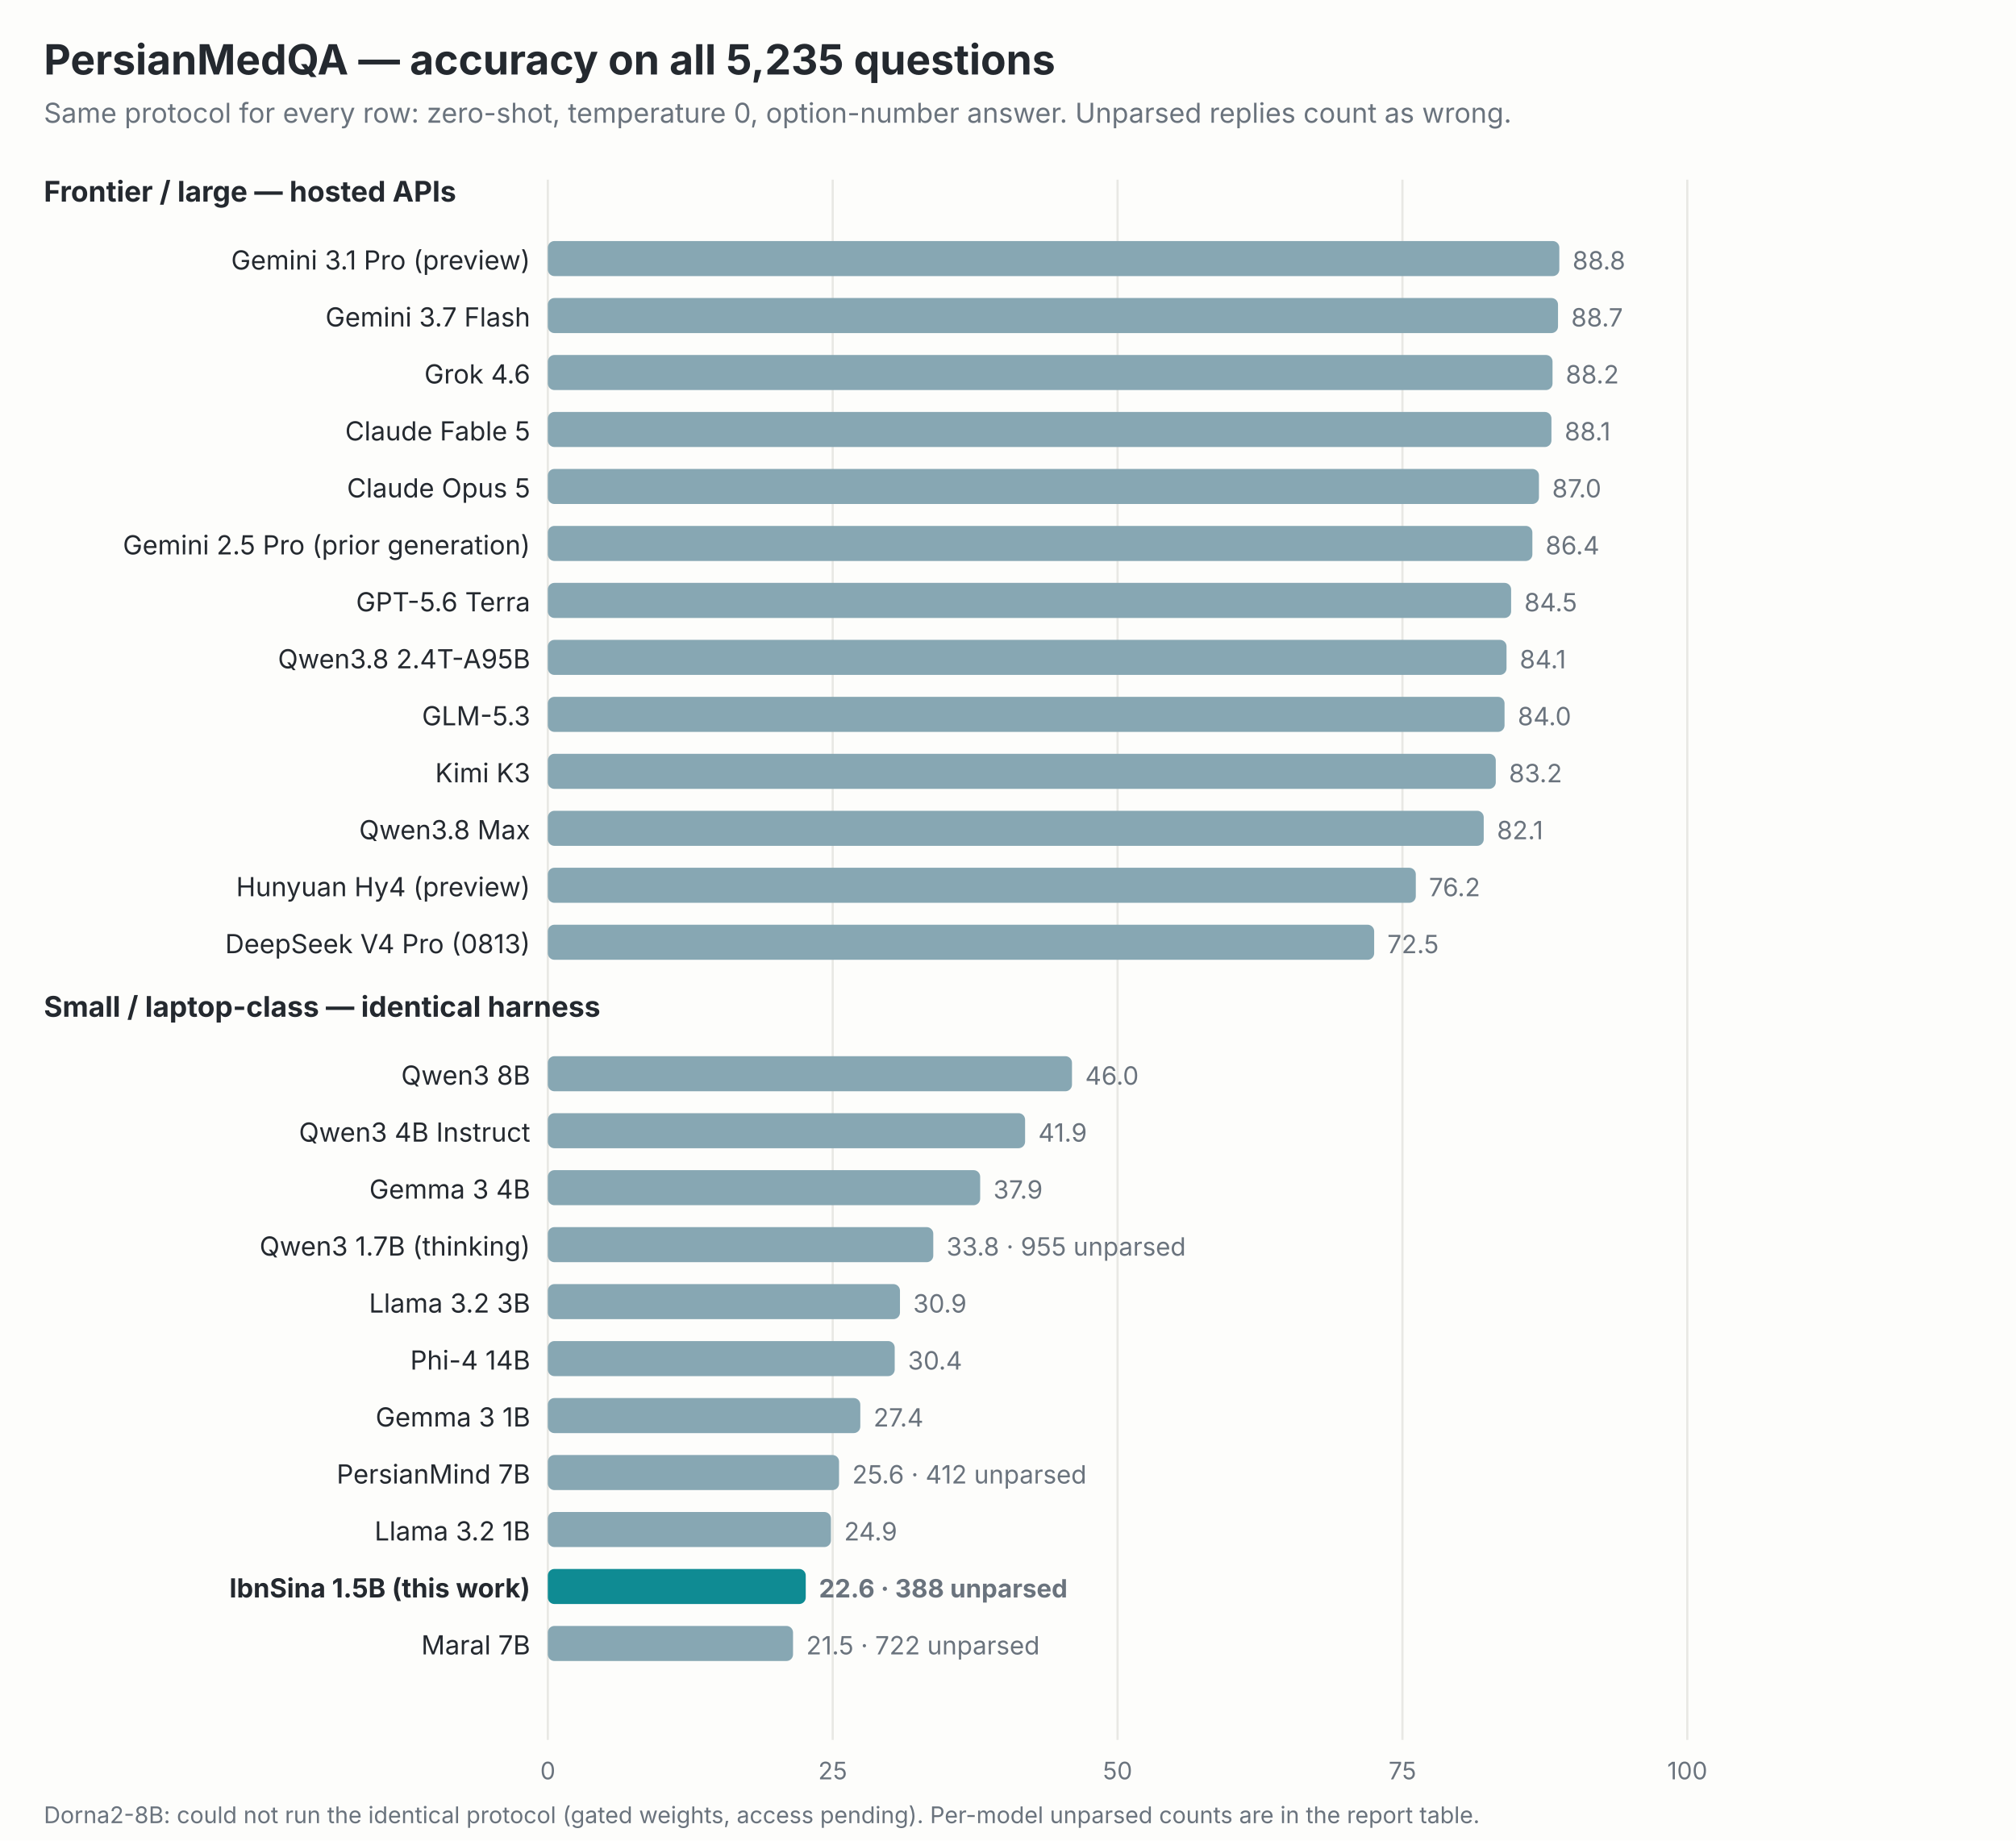
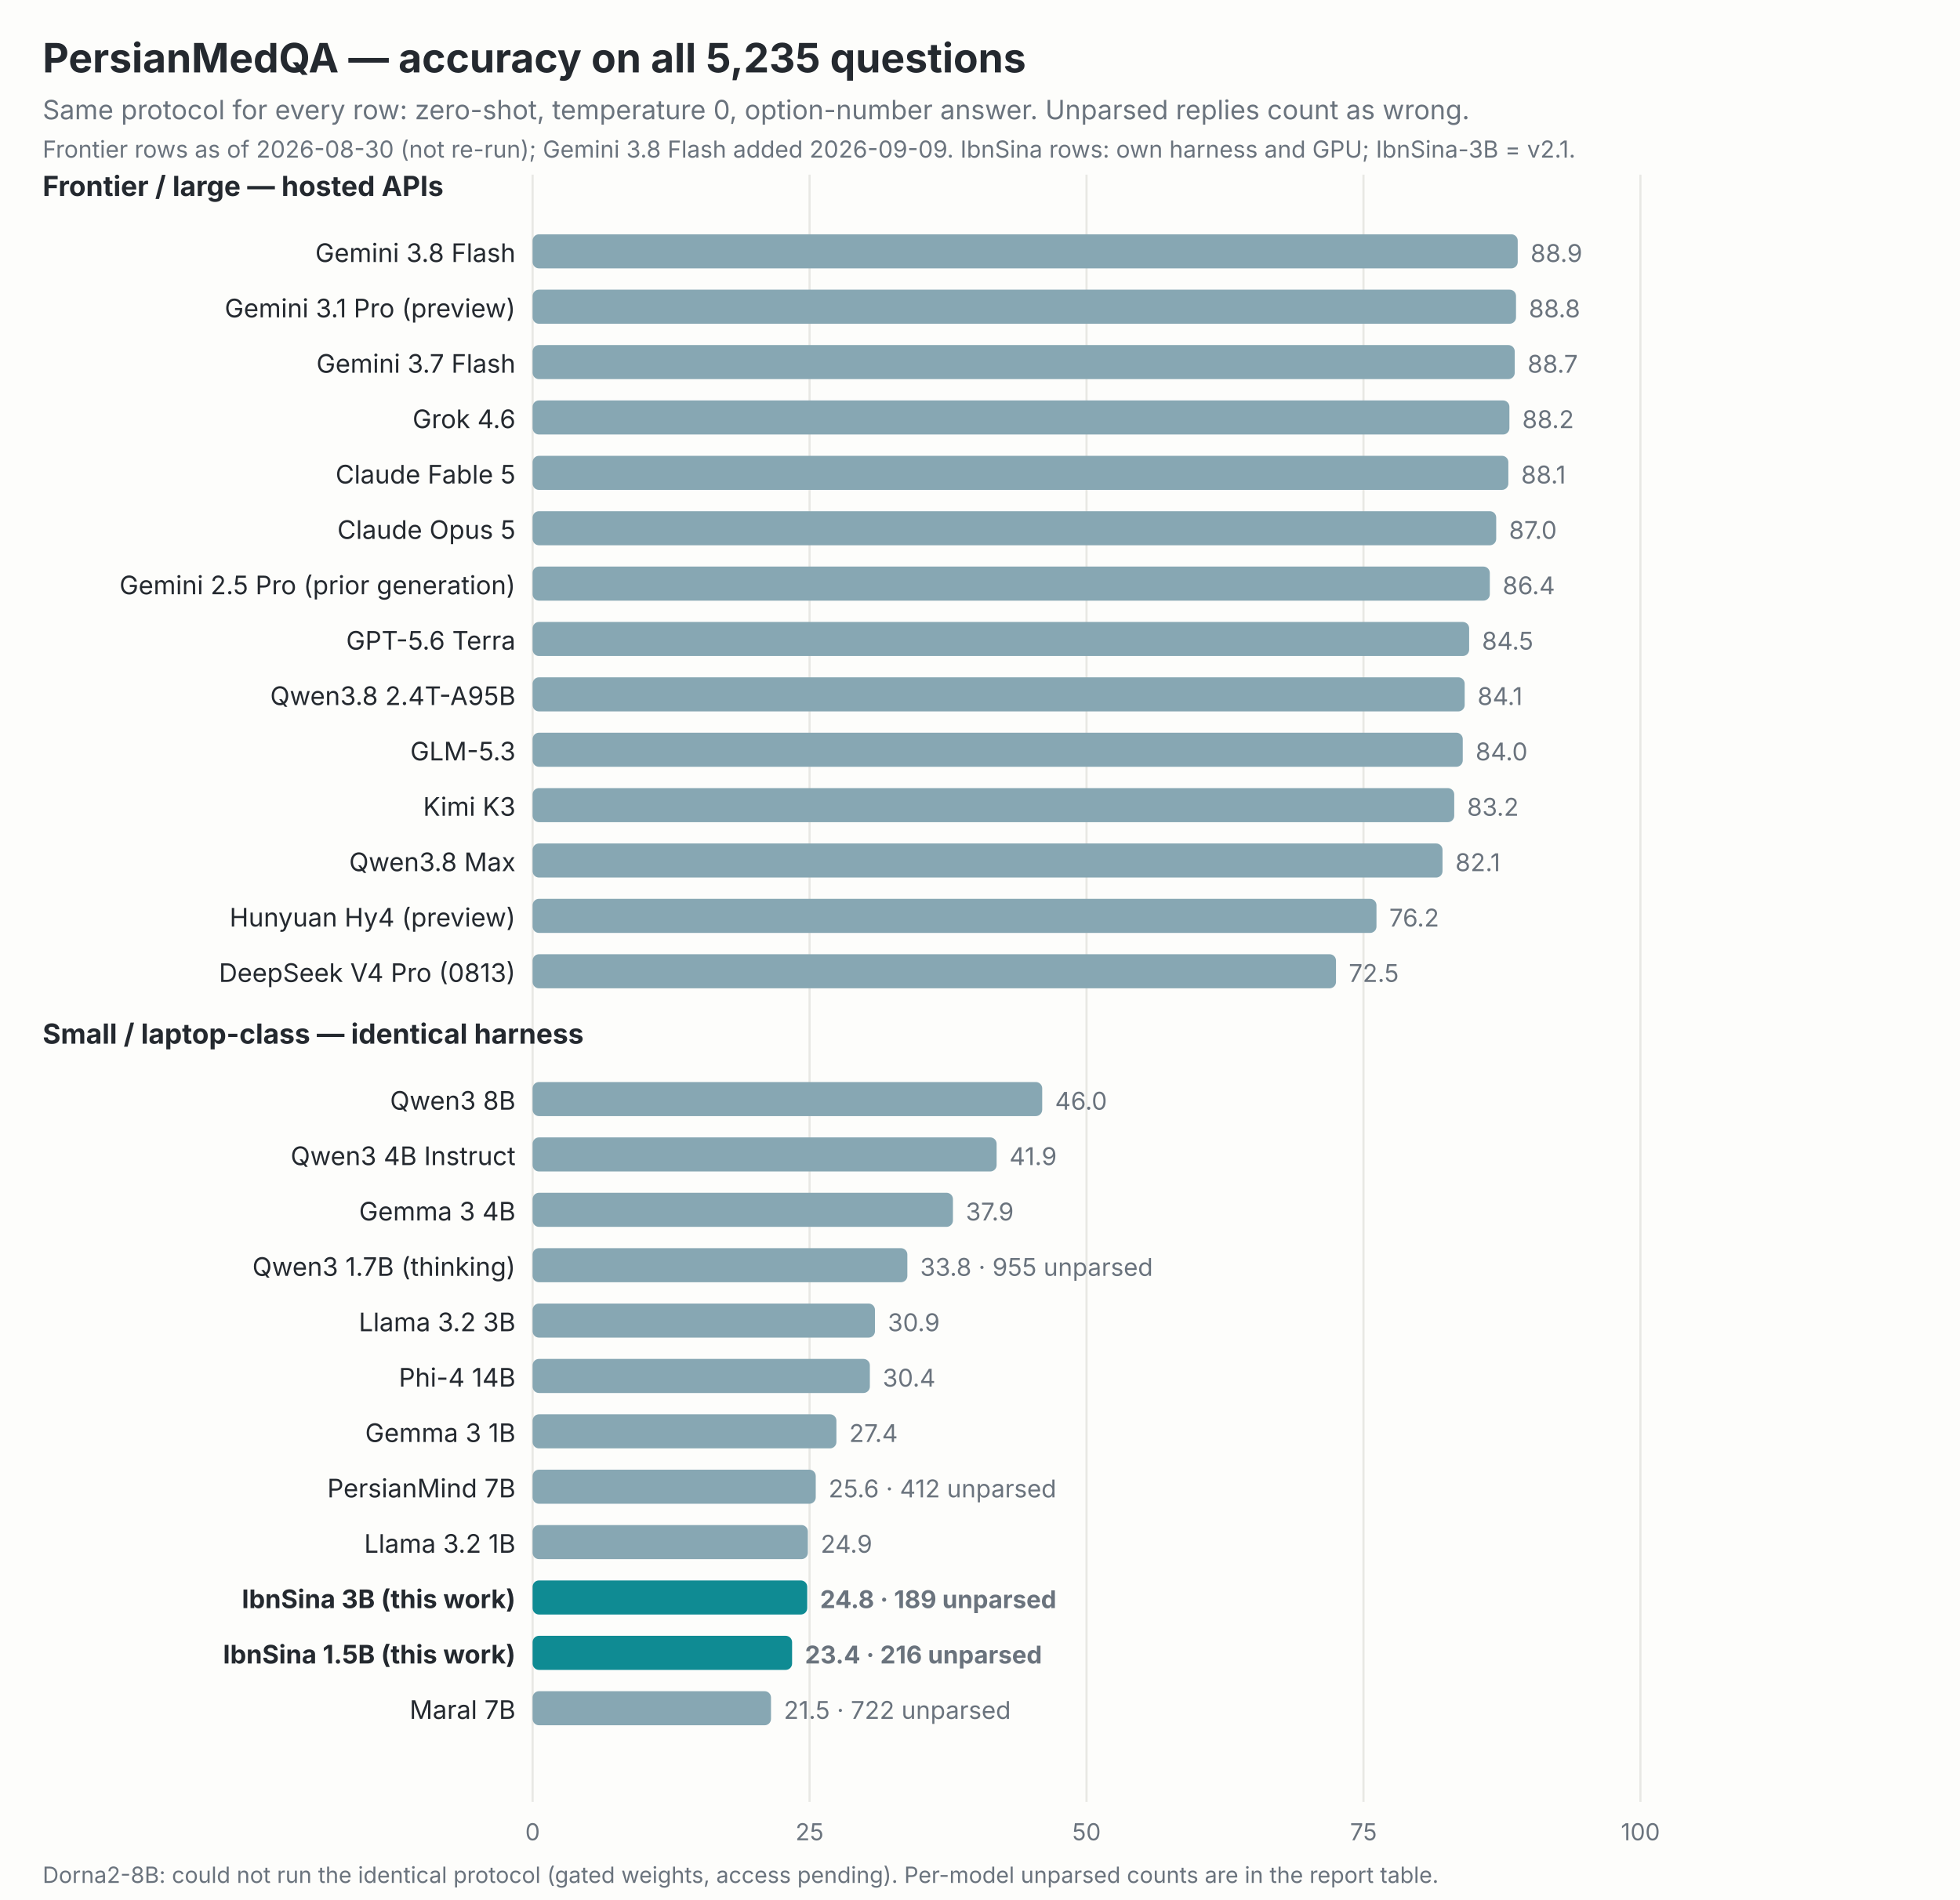
- <svg xmlns="http://www.w3.org/2000/svg" width="920" height="840" viewBox="0 0 920 840" font-family="-apple-system, Segoe UI, Vazirmatn, Tahoma, sans-serif">
-   <rect width="920" height="840" fill="#fdfdfb" />
+ <svg xmlns="http://www.w3.org/2000/svg" width="920" height="892" viewBox="0 0 920 892" font-family="-apple-system, Segoe UI, Vazirmatn, Tahoma, sans-serif">
+   <rect width="920" height="892" fill="#fdfdfb" />
  <text text-anchor="start" x="20" y="34" font-size="19" font-weight="700" fill="#24292f">PersianMedQA — accuracy on all 5,235 questions</text>
  <text text-anchor="start" x="20" y="56" font-size="12.5" fill="#6a737d">Same protocol for every row: zero-shot, temperature 0, option-number answer. Unparsed replies count as wrong.</text>
-   <line x1="250.0" y1="82" x2="250.0" y2="794" stroke="#e8e8e4" stroke-width="1" />
-   <text x="250.0" y="812" font-size="11" fill="#6a737d" text-anchor="middle">0</text>
-   <line x1="380.0" y1="82" x2="380.0" y2="794" stroke="#e8e8e4" stroke-width="1" />
-   <text x="380.0" y="812" font-size="11" fill="#6a737d" text-anchor="middle">25</text>
-   <line x1="510.0" y1="82" x2="510.0" y2="794" stroke="#e8e8e4" stroke-width="1" />
-   <text x="510.0" y="812" font-size="11" fill="#6a737d" text-anchor="middle">50</text>
-   <line x1="640.0" y1="82" x2="640.0" y2="794" stroke="#e8e8e4" stroke-width="1" />
-   <text x="640.0" y="812" font-size="11" fill="#6a737d" text-anchor="middle">75</text>
-   <line x1="770.0" y1="82" x2="770.0" y2="794" stroke="#e8e8e4" stroke-width="1" />
-   <text x="770.0" y="812" font-size="11" fill="#6a737d" text-anchor="middle">100</text>
+   <text text-anchor="start" x="20" y="74" font-size="11" fill="#6a737d">Frontier rows as of 2026-08-30 (not re-run); Gemini 3.8 Flash added 2026-09-09. IbnSina rows: own harness and GPU; IbnSina-3B = v2.1.</text>
+   <line x1="250.0" y1="82" x2="250.0" y2="846" stroke="#e8e8e4" stroke-width="1" />
+   <text x="250.0" y="864" font-size="11" fill="#6a737d" text-anchor="middle">0</text>
+   <line x1="380.0" y1="82" x2="380.0" y2="846" stroke="#e8e8e4" stroke-width="1" />
+   <text x="380.0" y="864" font-size="11" fill="#6a737d" text-anchor="middle">25</text>
+   <line x1="510.0" y1="82" x2="510.0" y2="846" stroke="#e8e8e4" stroke-width="1" />
+   <text x="510.0" y="864" font-size="11" fill="#6a737d" text-anchor="middle">50</text>
+   <line x1="640.0" y1="82" x2="640.0" y2="846" stroke="#e8e8e4" stroke-width="1" />
+   <text x="640.0" y="864" font-size="11" fill="#6a737d" text-anchor="middle">75</text>
+   <line x1="770.0" y1="82" x2="770.0" y2="846" stroke="#e8e8e4" stroke-width="1" />
+   <text x="770.0" y="864" font-size="11" fill="#6a737d" text-anchor="middle">100</text>
  <text x="20" y="92" font-size="13" font-weight="700" fill="#24292f" text-anchor="start">Frontier / large — hosted APIs</text>
-   <rect x="250" y="110" width="461.6" height="16" rx="3" fill="#87a7b3" />
-   <text x="242" y="123" font-size="12" fill="#24292f" text-anchor="end" font-weight="400">Gemini 3.1 Pro (preview)</text>
-   <text x="717.6" y="123" font-size="11.5" fill="#6a737d" font-weight="400">88.8</text>
-   <rect x="250" y="136" width="461.0" height="16" rx="3" fill="#87a7b3" />
-   <text x="242" y="149" font-size="12" fill="#24292f" text-anchor="end" font-weight="400">Gemini 3.7 Flash</text>
-   <text x="717.0" y="149" font-size="11.5" fill="#6a737d" font-weight="400">88.7</text>
-   <rect x="250" y="162" width="458.5" height="16" rx="3" fill="#87a7b3" />
-   <text x="242" y="175" font-size="12" fill="#24292f" text-anchor="end" font-weight="400">Grok 4.6</text>
-   <text x="714.5" y="175" font-size="11.5" fill="#6a737d" font-weight="400">88.2</text>
-   <rect x="250" y="188" width="458.0" height="16" rx="3" fill="#87a7b3" />
-   <text x="242" y="201" font-size="12" fill="#24292f" text-anchor="end" font-weight="400">Claude Fable 5</text>
-   <text x="714.0" y="201" font-size="11.5" fill="#6a737d" font-weight="400">88.1</text>
-   <rect x="250" y="214" width="452.3" height="16" rx="3" fill="#87a7b3" />
-   <text x="242" y="227" font-size="12" fill="#24292f" text-anchor="end" font-weight="400">Claude Opus 5</text>
-   <text x="708.3" y="227" font-size="11.5" fill="#6a737d" font-weight="400">87.0</text>
-   <rect x="250" y="240" width="449.3" height="16" rx="3" fill="#87a7b3" />
-   <text x="242" y="253" font-size="12" fill="#24292f" text-anchor="end" font-weight="400">Gemini 2.5 Pro (prior generation)</text>
-   <text x="705.3" y="253" font-size="11.5" fill="#6a737d" font-weight="400">86.4</text>
-   <rect x="250" y="266" width="439.6" height="16" rx="3" fill="#87a7b3" />
-   <text x="242" y="279" font-size="12" fill="#24292f" text-anchor="end" font-weight="400">GPT-5.6 Terra</text>
-   <text x="695.6" y="279" font-size="11.5" fill="#6a737d" font-weight="400">84.5</text>
-   <rect x="250" y="292" width="437.5" height="16" rx="3" fill="#87a7b3" />
-   <text x="242" y="305" font-size="12" fill="#24292f" text-anchor="end" font-weight="400">Qwen3.8 2.4T-A95B</text>
-   <text x="693.5" y="305" font-size="11.5" fill="#6a737d" font-weight="400">84.1</text>
-   <rect x="250" y="318" width="436.6" height="16" rx="3" fill="#87a7b3" />
-   <text x="242" y="331" font-size="12" fill="#24292f" text-anchor="end" font-weight="400">GLM-5.3</text>
-   <text x="692.6" y="331" font-size="11.5" fill="#6a737d" font-weight="400">84.0</text>
-   <rect x="250" y="344" width="432.6" height="16" rx="3" fill="#87a7b3" />
-   <text x="242" y="357" font-size="12" fill="#24292f" text-anchor="end" font-weight="400">Kimi K3</text>
-   <text x="688.6" y="357" font-size="11.5" fill="#6a737d" font-weight="400">83.2</text>
-   <rect x="250" y="370" width="427.1" height="16" rx="3" fill="#87a7b3" />
-   <text x="242" y="383" font-size="12" fill="#24292f" text-anchor="end" font-weight="400">Qwen3.8 Max</text>
-   <text x="683.1" y="383" font-size="11.5" fill="#6a737d" font-weight="400">82.1</text>
-   <rect x="250" y="396" width="396.1" height="16" rx="3" fill="#87a7b3" />
-   <text x="242" y="409" font-size="12" fill="#24292f" text-anchor="end" font-weight="400">Hunyuan Hy4 (preview)</text>
-   <text x="652.1" y="409" font-size="11.5" fill="#6a737d" font-weight="400">76.2</text>
-   <rect x="250" y="422" width="377.1" height="16" rx="3" fill="#87a7b3" />
-   <text x="242" y="435" font-size="12" fill="#24292f" text-anchor="end" font-weight="400">DeepSeek V4 Pro (0813)</text>
-   <text x="633.1" y="435" font-size="11.5" fill="#6a737d" font-weight="400">72.5</text>
-   <text x="20" y="464" font-size="13" font-weight="700" fill="#24292f" text-anchor="start">Small / laptop-class — identical harness</text>
-   <rect x="250" y="482" width="239.2" height="16" rx="3" fill="#87a7b3" />
-   <text x="242" y="495" font-size="12" fill="#24292f" text-anchor="end" font-weight="400">Qwen3 8B</text>
-   <text x="495.2" y="495" font-size="11.5" fill="#6a737d" font-weight="400">46.0</text>
-   <rect x="250" y="508" width="217.8" height="16" rx="3" fill="#87a7b3" />
-   <text x="242" y="521" font-size="12" fill="#24292f" text-anchor="end" font-weight="400">Qwen3 4B Instruct</text>
-   <text x="473.8" y="521" font-size="11.5" fill="#6a737d" font-weight="400">41.9</text>
-   <rect x="250" y="534" width="197.3" height="16" rx="3" fill="#87a7b3" />
-   <text x="242" y="547" font-size="12" fill="#24292f" text-anchor="end" font-weight="400">Gemma 3 4B</text>
-   <text x="453.3" y="547" font-size="11.5" fill="#6a737d" font-weight="400">37.9</text>
-   <rect x="250" y="560" width="175.9" height="16" rx="3" fill="#87a7b3" />
-   <text x="242" y="573" font-size="12" fill="#24292f" text-anchor="end" font-weight="400">Qwen3 1.7B (thinking)</text>
-   <text x="431.9" y="573" font-size="11.5" fill="#6a737d" font-weight="400">33.8 · 955 unparsed</text>
-   <rect x="250" y="586" width="160.7" height="16" rx="3" fill="#87a7b3" />
-   <text x="242" y="599" font-size="12" fill="#24292f" text-anchor="end" font-weight="400">Llama 3.2 3B</text>
-   <text x="416.7" y="599" font-size="11.5" fill="#6a737d" font-weight="400">30.9</text>
-   <rect x="250" y="612" width="158.3" height="16" rx="3" fill="#87a7b3" />
-   <text x="242" y="625" font-size="12" fill="#24292f" text-anchor="end" font-weight="400">Phi-4 14B</text>
-   <text x="414.3" y="625" font-size="11.5" fill="#6a737d" font-weight="400">30.4</text>
-   <rect x="250" y="638" width="142.6" height="16" rx="3" fill="#87a7b3" />
-   <text x="242" y="651" font-size="12" fill="#24292f" text-anchor="end" font-weight="400">Gemma 3 1B</text>
-   <text x="398.6" y="651" font-size="11.5" fill="#6a737d" font-weight="400">27.4</text>
-   <rect x="250" y="664" width="132.9" height="16" rx="3" fill="#87a7b3" />
-   <text x="242" y="677" font-size="12" fill="#24292f" text-anchor="end" font-weight="400">PersianMind 7B</text>
-   <text x="388.9" y="677" font-size="11.5" fill="#6a737d" font-weight="400">25.6 · 412 unparsed</text>
-   <rect x="250" y="690" width="129.2" height="16" rx="3" fill="#87a7b3" />
-   <text x="242" y="703" font-size="12" fill="#24292f" text-anchor="end" font-weight="400">Llama 3.2 1B</text>
-   <text x="385.2" y="703" font-size="11.5" fill="#6a737d" font-weight="400">24.9</text>
-   <rect x="250" y="716" width="117.7" height="16" rx="3" fill="#0f8b93" />
-   <text x="242" y="729" font-size="12" fill="#24292f" text-anchor="end" font-weight="700">IbnSina 1.5B (this work)</text>
-   <text x="373.7" y="729" font-size="11.5" fill="#6a737d" font-weight="700">22.6 · 388 unparsed</text>
-   <rect x="250" y="742" width="111.9" height="16" rx="3" fill="#87a7b3" />
-   <text x="242" y="755" font-size="12" fill="#24292f" text-anchor="end" font-weight="400">Maral 7B</text>
-   <text x="367.9" y="755" font-size="11.5" fill="#6a737d" font-weight="400">21.5 · 722 unparsed</text>
-   <text text-anchor="start" x="20" y="832" font-size="10.5" fill="#6a737d">Dorna2-8B: could not run the identical protocol (gated weights, access pending). Per-model unparsed counts are in the report table.</text>
+   <rect x="250" y="110" width="462.4" height="16" rx="3" fill="#87a7b3" />
+   <text x="242" y="123" font-size="12" fill="#24292f" text-anchor="end" font-weight="400">Gemini 3.8 Flash</text>
+   <text x="718.4" y="123" font-size="11.5" fill="#6a737d" font-weight="400">88.9</text>
+   <rect x="250" y="136" width="461.6" height="16" rx="3" fill="#87a7b3" />
+   <text x="242" y="149" font-size="12" fill="#24292f" text-anchor="end" font-weight="400">Gemini 3.1 Pro (preview)</text>
+   <text x="717.6" y="149" font-size="11.5" fill="#6a737d" font-weight="400">88.8</text>
+   <rect x="250" y="162" width="461.0" height="16" rx="3" fill="#87a7b3" />
+   <text x="242" y="175" font-size="12" fill="#24292f" text-anchor="end" font-weight="400">Gemini 3.7 Flash</text>
+   <text x="717.0" y="175" font-size="11.5" fill="#6a737d" font-weight="400">88.7</text>
+   <rect x="250" y="188" width="458.5" height="16" rx="3" fill="#87a7b3" />
+   <text x="242" y="201" font-size="12" fill="#24292f" text-anchor="end" font-weight="400">Grok 4.6</text>
+   <text x="714.5" y="201" font-size="11.5" fill="#6a737d" font-weight="400">88.2</text>
+   <rect x="250" y="214" width="458.0" height="16" rx="3" fill="#87a7b3" />
+   <text x="242" y="227" font-size="12" fill="#24292f" text-anchor="end" font-weight="400">Claude Fable 5</text>
+   <text x="714.0" y="227" font-size="11.5" fill="#6a737d" font-weight="400">88.1</text>
+   <rect x="250" y="240" width="452.3" height="16" rx="3" fill="#87a7b3" />
+   <text x="242" y="253" font-size="12" fill="#24292f" text-anchor="end" font-weight="400">Claude Opus 5</text>
+   <text x="708.3" y="253" font-size="11.5" fill="#6a737d" font-weight="400">87.0</text>
+   <rect x="250" y="266" width="449.3" height="16" rx="3" fill="#87a7b3" />
+   <text x="242" y="279" font-size="12" fill="#24292f" text-anchor="end" font-weight="400">Gemini 2.5 Pro (prior generation)</text>
+   <text x="705.3" y="279" font-size="11.5" fill="#6a737d" font-weight="400">86.4</text>
+   <rect x="250" y="292" width="439.6" height="16" rx="3" fill="#87a7b3" />
+   <text x="242" y="305" font-size="12" fill="#24292f" text-anchor="end" font-weight="400">GPT-5.6 Terra</text>
+   <text x="695.6" y="305" font-size="11.5" fill="#6a737d" font-weight="400">84.5</text>
+   <rect x="250" y="318" width="437.5" height="16" rx="3" fill="#87a7b3" />
+   <text x="242" y="331" font-size="12" fill="#24292f" text-anchor="end" font-weight="400">Qwen3.8 2.4T-A95B</text>
+   <text x="693.5" y="331" font-size="11.5" fill="#6a737d" font-weight="400">84.1</text>
+   <rect x="250" y="344" width="436.6" height="16" rx="3" fill="#87a7b3" />
+   <text x="242" y="357" font-size="12" fill="#24292f" text-anchor="end" font-weight="400">GLM-5.3</text>
+   <text x="692.6" y="357" font-size="11.5" fill="#6a737d" font-weight="400">84.0</text>
+   <rect x="250" y="370" width="432.6" height="16" rx="3" fill="#87a7b3" />
+   <text x="242" y="383" font-size="12" fill="#24292f" text-anchor="end" font-weight="400">Kimi K3</text>
+   <text x="688.6" y="383" font-size="11.5" fill="#6a737d" font-weight="400">83.2</text>
+   <rect x="250" y="396" width="427.1" height="16" rx="3" fill="#87a7b3" />
+   <text x="242" y="409" font-size="12" fill="#24292f" text-anchor="end" font-weight="400">Qwen3.8 Max</text>
+   <text x="683.1" y="409" font-size="11.5" fill="#6a737d" font-weight="400">82.1</text>
+   <rect x="250" y="422" width="396.1" height="16" rx="3" fill="#87a7b3" />
+   <text x="242" y="435" font-size="12" fill="#24292f" text-anchor="end" font-weight="400">Hunyuan Hy4 (preview)</text>
+   <text x="652.1" y="435" font-size="11.5" fill="#6a737d" font-weight="400">76.2</text>
+   <rect x="250" y="448" width="377.1" height="16" rx="3" fill="#87a7b3" />
+   <text x="242" y="461" font-size="12" fill="#24292f" text-anchor="end" font-weight="400">DeepSeek V4 Pro (0813)</text>
+   <text x="633.1" y="461" font-size="11.5" fill="#6a737d" font-weight="400">72.5</text>
+   <text x="20" y="490" font-size="13" font-weight="700" fill="#24292f" text-anchor="start">Small / laptop-class — identical harness</text>
+   <rect x="250" y="508" width="239.2" height="16" rx="3" fill="#87a7b3" />
+   <text x="242" y="521" font-size="12" fill="#24292f" text-anchor="end" font-weight="400">Qwen3 8B</text>
+   <text x="495.2" y="521" font-size="11.5" fill="#6a737d" font-weight="400">46.0</text>
+   <rect x="250" y="534" width="217.8" height="16" rx="3" fill="#87a7b3" />
+   <text x="242" y="547" font-size="12" fill="#24292f" text-anchor="end" font-weight="400">Qwen3 4B Instruct</text>
+   <text x="473.8" y="547" font-size="11.5" fill="#6a737d" font-weight="400">41.9</text>
+   <rect x="250" y="560" width="197.3" height="16" rx="3" fill="#87a7b3" />
+   <text x="242" y="573" font-size="12" fill="#24292f" text-anchor="end" font-weight="400">Gemma 3 4B</text>
+   <text x="453.3" y="573" font-size="11.5" fill="#6a737d" font-weight="400">37.9</text>
+   <rect x="250" y="586" width="175.9" height="16" rx="3" fill="#87a7b3" />
+   <text x="242" y="599" font-size="12" fill="#24292f" text-anchor="end" font-weight="400">Qwen3 1.7B (thinking)</text>
+   <text x="431.9" y="599" font-size="11.5" fill="#6a737d" font-weight="400">33.8 · 955 unparsed</text>
+   <rect x="250" y="612" width="160.7" height="16" rx="3" fill="#87a7b3" />
+   <text x="242" y="625" font-size="12" fill="#24292f" text-anchor="end" font-weight="400">Llama 3.2 3B</text>
+   <text x="416.7" y="625" font-size="11.5" fill="#6a737d" font-weight="400">30.9</text>
+   <rect x="250" y="638" width="158.3" height="16" rx="3" fill="#87a7b3" />
+   <text x="242" y="651" font-size="12" fill="#24292f" text-anchor="end" font-weight="400">Phi-4 14B</text>
+   <text x="414.3" y="651" font-size="11.5" fill="#6a737d" font-weight="400">30.4</text>
+   <rect x="250" y="664" width="142.6" height="16" rx="3" fill="#87a7b3" />
+   <text x="242" y="677" font-size="12" fill="#24292f" text-anchor="end" font-weight="400">Gemma 3 1B</text>
+   <text x="398.6" y="677" font-size="11.5" fill="#6a737d" font-weight="400">27.4</text>
+   <rect x="250" y="690" width="132.9" height="16" rx="3" fill="#87a7b3" />
+   <text x="242" y="703" font-size="12" fill="#24292f" text-anchor="end" font-weight="400">PersianMind 7B</text>
+   <text x="388.9" y="703" font-size="11.5" fill="#6a737d" font-weight="400">25.6 · 412 unparsed</text>
+   <rect x="250" y="716" width="129.2" height="16" rx="3" fill="#87a7b3" />
+   <text x="242" y="729" font-size="12" fill="#24292f" text-anchor="end" font-weight="400">Llama 3.2 1B</text>
+   <text x="385.2" y="729" font-size="11.5" fill="#6a737d" font-weight="400">24.9</text>
+   <rect x="250" y="742" width="128.9" height="16" rx="3" fill="#0f8b93" />
+   <text x="242" y="755" font-size="12" fill="#24292f" text-anchor="end" font-weight="700">IbnSina 3B (this work)</text>
+   <text x="384.9" y="755" font-size="11.5" fill="#6a737d" font-weight="700">24.8 · 189 unparsed</text>
+   <rect x="250" y="768" width="121.8" height="16" rx="3" fill="#0f8b93" />
+   <text x="242" y="781" font-size="12" fill="#24292f" text-anchor="end" font-weight="700">IbnSina 1.5B (this work)</text>
+   <text x="377.8" y="781" font-size="11.5" fill="#6a737d" font-weight="700">23.4 · 216 unparsed</text>
+   <rect x="250" y="794" width="111.9" height="16" rx="3" fill="#87a7b3" />
+   <text x="242" y="807" font-size="12" fill="#24292f" text-anchor="end" font-weight="400">Maral 7B</text>
+   <text x="367.9" y="807" font-size="11.5" fill="#6a737d" font-weight="400">21.5 · 722 unparsed</text>
+   <text text-anchor="start" x="20" y="884" font-size="10.5" fill="#6a737d">Dorna2-8B: could not run the identical protocol (gated weights, access pending). Per-model unparsed counts are in the report table.</text>
</svg>
